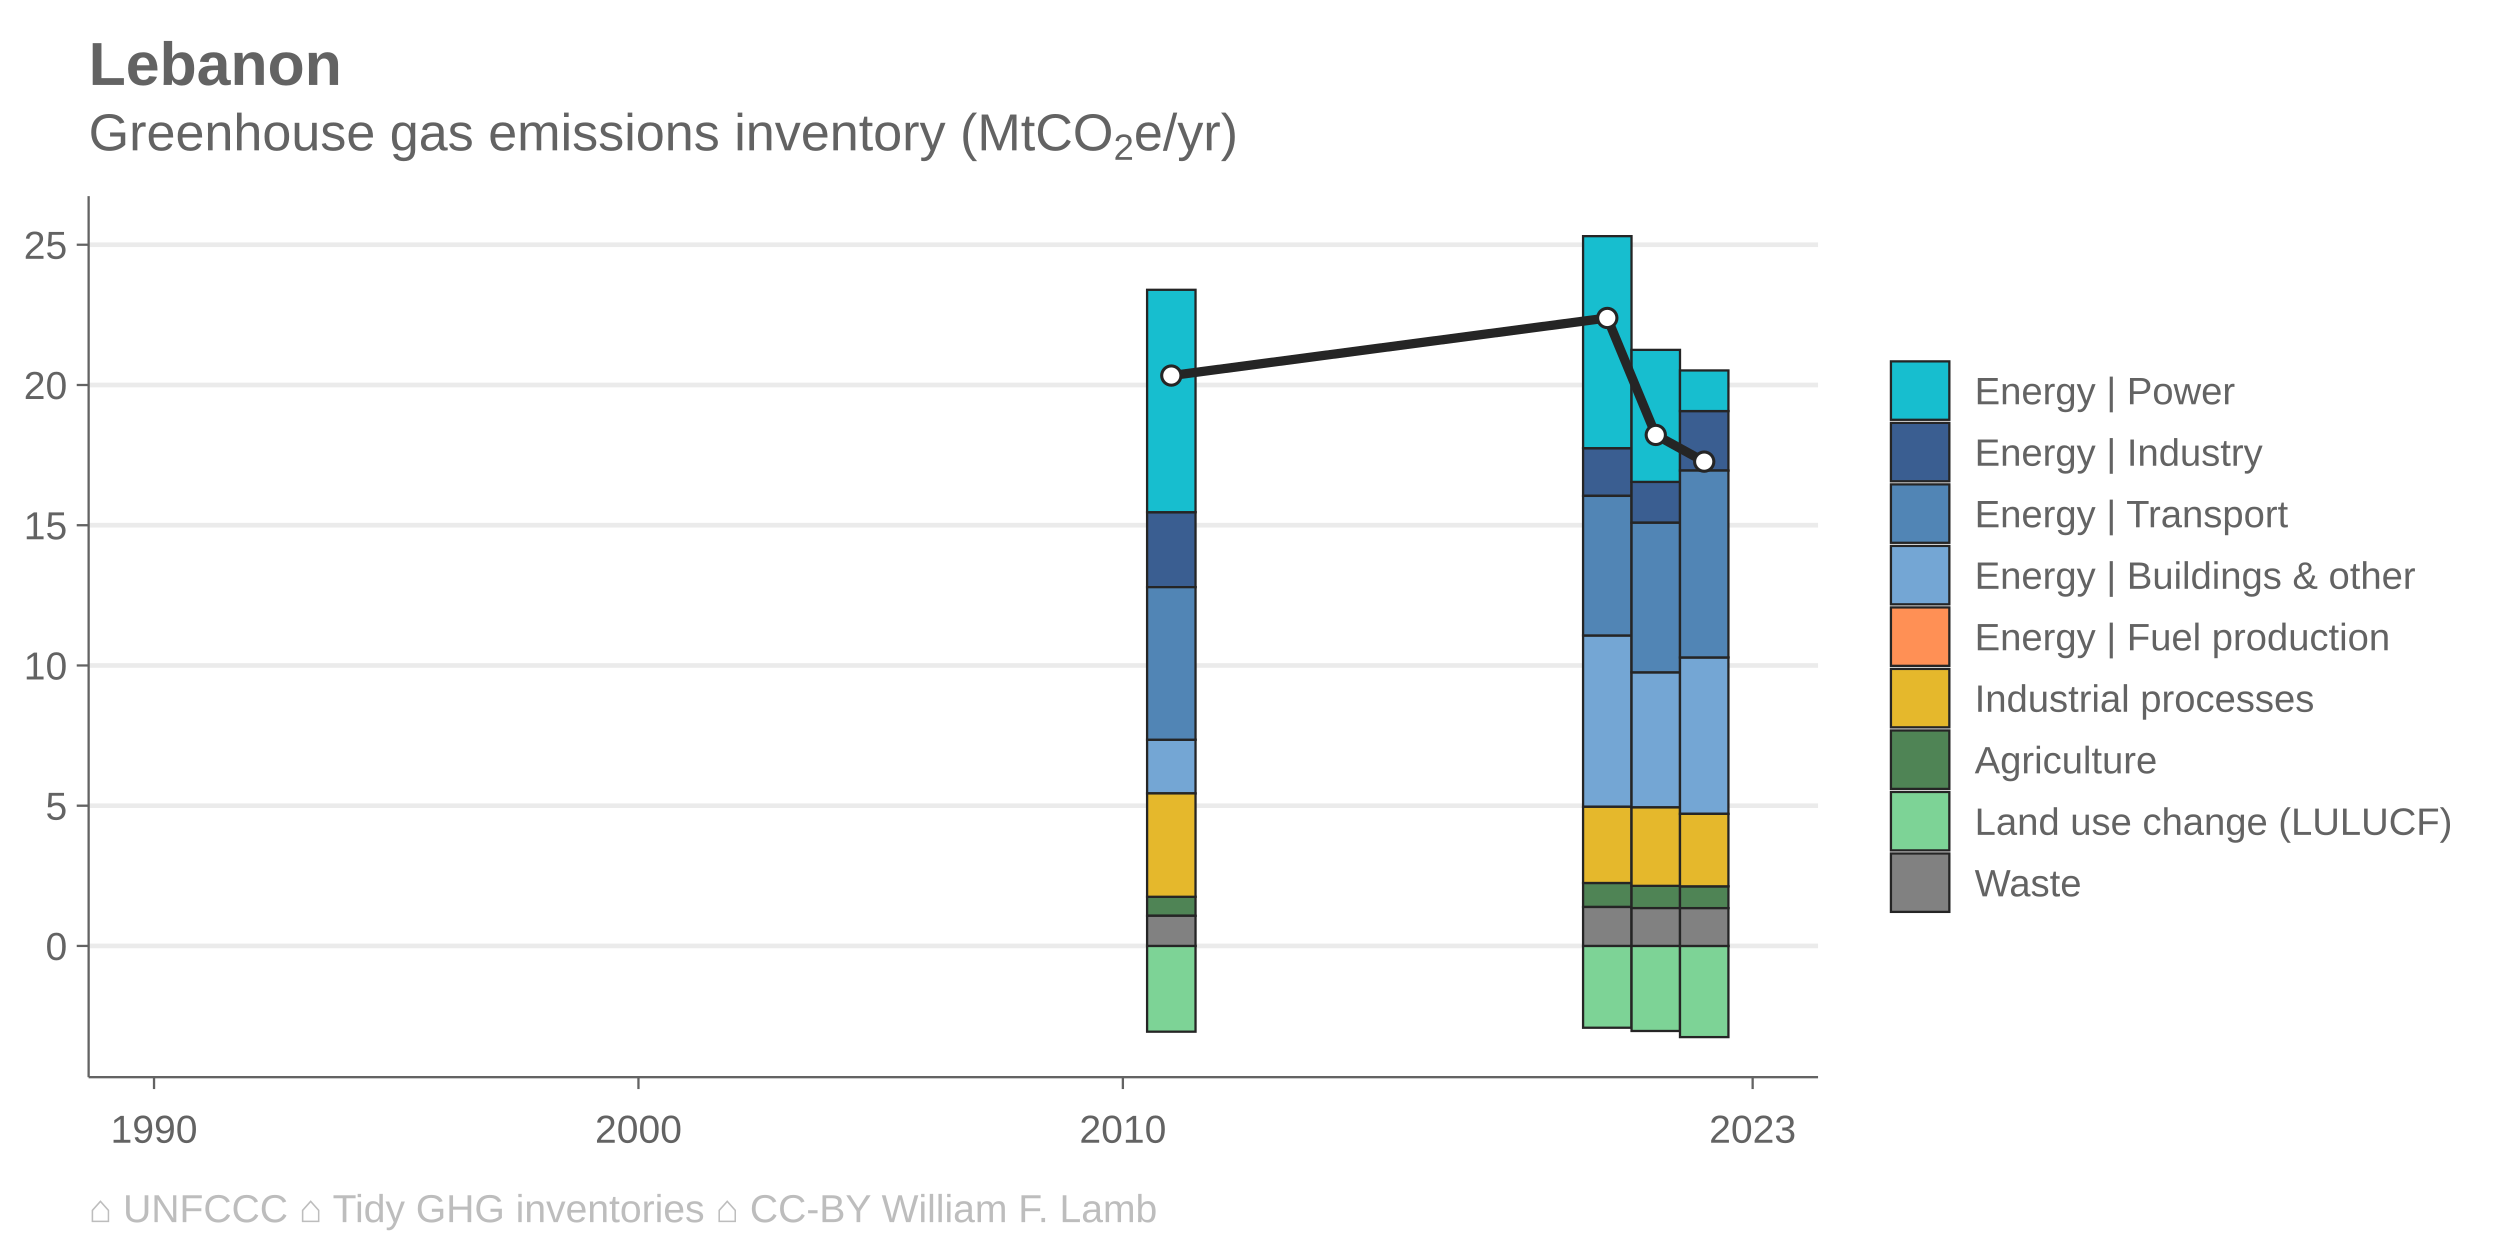
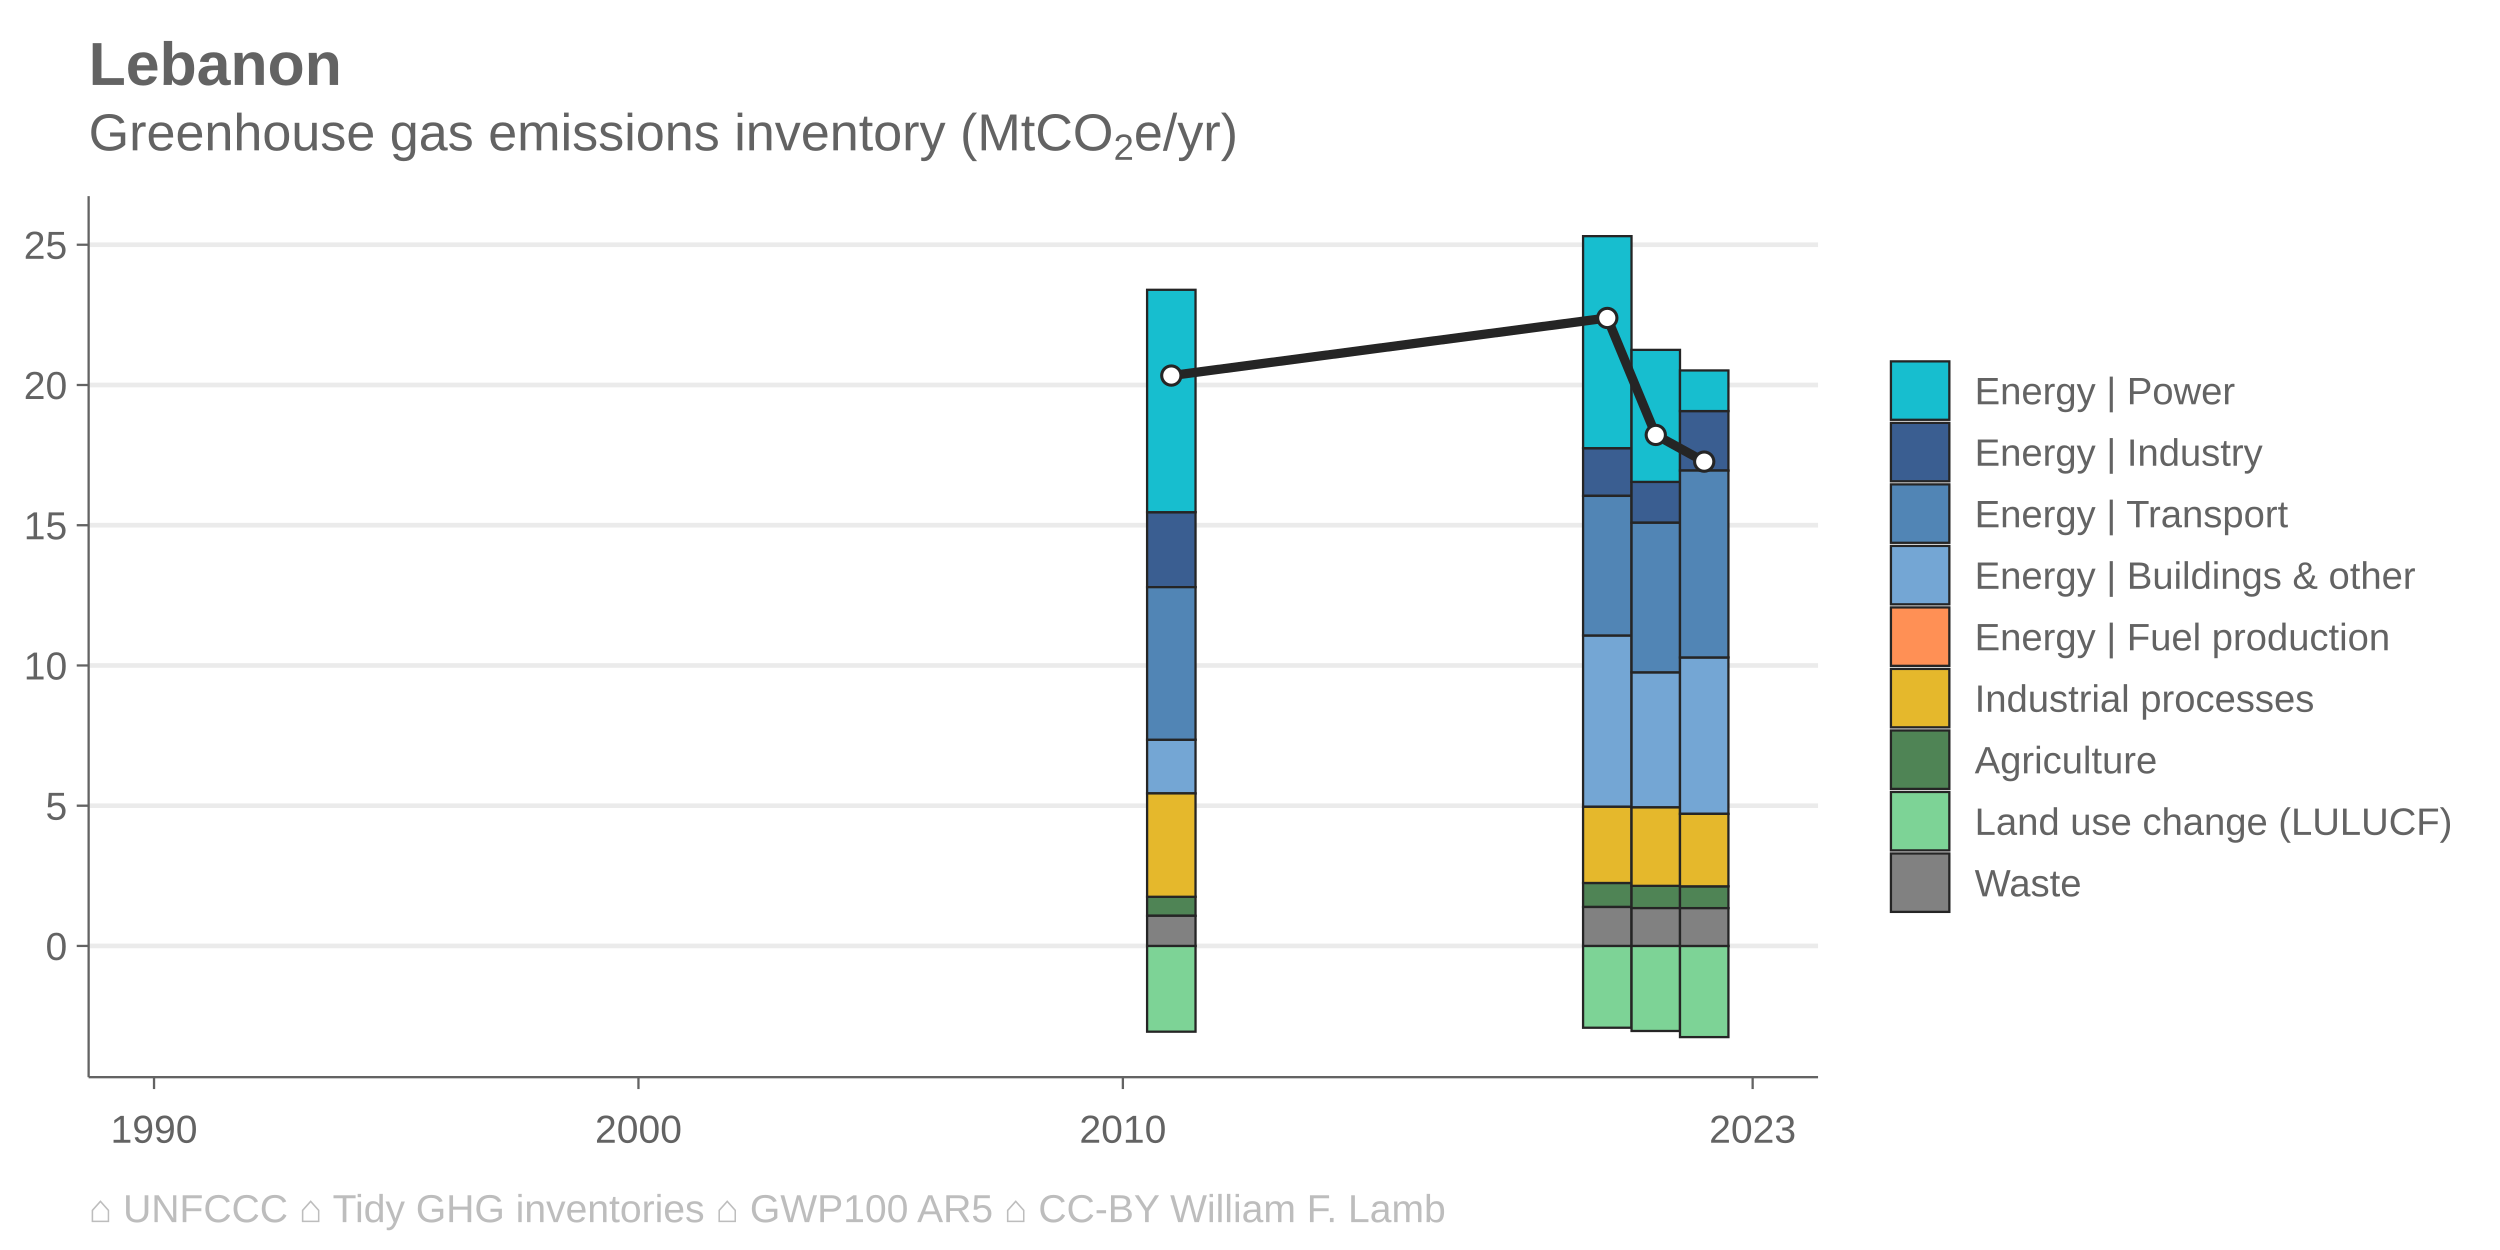
<svg xmlns="http://www.w3.org/2000/svg" class="svglite" width="576.00pt" height="288.00pt" viewBox="0 0 576.00 288.00">
  <defs>
    <style type="text/css">
    .svglite line, .svglite polyline, .svglite polygon, .svglite path, .svglite rect, .svglite circle {
      fill: none;
      stroke: #000000;
      stroke-linecap: round;
      stroke-linejoin: round;
      stroke-miterlimit: 10.00;
    }
    .svglite text {
      white-space: pre;
    }
  </style>
  </defs>
  <rect width="100%" height="100%" style="stroke: none; fill: #FFFFFF;" />
  <defs>
    <clipPath id="cpMC4wMHw1NzYuMDB8MC4wMHwyODguMDA=">
      <rect x="0.00" y="0.00" width="576.00" height="288.00" />
    </clipPath>
  </defs>
  <g clip-path="url(#cpMC4wMHw1NzYuMDB8MC4wMHwyODguMDA=)">
    <rect x="0" y="0.00" width="576.00" height="288.00" style="stroke-width: 1.07; stroke: #FFFFFF; fill: #FFFFFF;" />
  </g>
  <defs>
    <clipPath id="cpMjAuNDJ8NDE4Ljg4fDQ1LjE5fDI0OC4xOA==">
      <rect x="20.42" y="45.19" width="398.46" height="202.99" />
    </clipPath>
  </defs>
  <g clip-path="url(#cpMjAuNDJ8NDE4Ljg4fDQ1LjE5fDI0OC4xOA==)">
    <polyline points="20.42,217.94 418.88,217.94 " style="stroke-width: 1.07; stroke: #EBEBEB; stroke-linecap: butt;" />
    <polyline points="20.42,185.63 418.88,185.63 " style="stroke-width: 1.07; stroke: #EBEBEB; stroke-linecap: butt;" />
    <polyline points="20.42,153.32 418.88,153.32 " style="stroke-width: 1.07; stroke: #EBEBEB; stroke-linecap: butt;" />
    <polyline points="20.42,121.01 418.88,121.01 " style="stroke-width: 1.07; stroke: #EBEBEB; stroke-linecap: butt;" />
    <polyline points="20.42,88.70 418.88,88.70 " style="stroke-width: 1.07; stroke: #EBEBEB; stroke-linecap: butt;" />
    <polyline points="20.42,56.39 418.88,56.39 " style="stroke-width: 1.07; stroke: #EBEBEB; stroke-linecap: butt;" />
    <rect x="264.29" y="206.62" width="11.16" height="4.38" style="stroke-width: 0.53; stroke: #252525; stroke-linecap: butt; stroke-linejoin: miter; fill: #4F8455;" />
    <rect x="264.29" y="170.43" width="11.16" height="12.37" style="stroke-width: 0.53; stroke: #252525; stroke-linecap: butt; stroke-linejoin: miter; fill: #74A6D4;" />
    <rect x="264.29" y="182.80" width="11.16" height="0.00" style="stroke-width: 0.53; stroke: #252525; stroke-linecap: butt; stroke-linejoin: miter; fill: #FF9055;" />
    <rect x="264.29" y="118.01" width="11.16" height="17.27" style="stroke-width: 0.53; stroke: #252525; stroke-linecap: butt; stroke-linejoin: miter; fill: #3A5E91;" />
    <rect x="264.29" y="66.77" width="11.16" height="51.24" style="stroke-width: 0.53; stroke: #252525; stroke-linecap: butt; stroke-linejoin: miter; fill: #17BECF;" />
    <rect x="264.29" y="135.28" width="11.16" height="35.15" style="stroke-width: 0.53; stroke: #252525; stroke-linecap: butt; stroke-linejoin: miter; fill: #5185B5;" />
    <rect x="264.29" y="182.80" width="11.16" height="23.82" style="stroke-width: 0.53; stroke: #252525; stroke-linecap: butt; stroke-linejoin: miter; fill: #E5B82C;" />
    <rect x="264.29" y="217.94" width="11.16" height="19.76" style="stroke-width: 0.53; stroke: #252525; stroke-linecap: butt; stroke-linejoin: miter; fill: #7DD396;" />
    <rect x="264.29" y="211.00" width="11.16" height="6.94" style="stroke-width: 0.53; stroke: #252525; stroke-linecap: butt; stroke-linejoin: miter; fill: #818181;" />
    <rect x="364.74" y="203.44" width="11.16" height="5.53" style="stroke-width: 0.53; stroke: #252525; stroke-linecap: butt; stroke-linejoin: miter; fill: #4F8455;" />
    <rect x="364.74" y="146.41" width="11.16" height="39.49" style="stroke-width: 0.53; stroke: #252525; stroke-linecap: butt; stroke-linejoin: miter; fill: #74A6D4;" />
    <rect x="364.74" y="185.89" width="11.16" height="0.00" style="stroke-width: 0.53; stroke: #252525; stroke-linecap: butt; stroke-linejoin: miter; fill: #FF9055;" />
    <rect x="364.74" y="103.26" width="11.16" height="10.99" style="stroke-width: 0.53; stroke: #252525; stroke-linecap: butt; stroke-linejoin: miter; fill: #3A5E91;" />
    <rect x="364.74" y="54.41" width="11.16" height="48.85" style="stroke-width: 0.53; stroke: #252525; stroke-linecap: butt; stroke-linejoin: miter; fill: #17BECF;" />
    <rect x="364.74" y="114.25" width="11.16" height="32.16" style="stroke-width: 0.53; stroke: #252525; stroke-linecap: butt; stroke-linejoin: miter; fill: #5185B5;" />
    <rect x="364.74" y="185.89" width="11.16" height="17.55" style="stroke-width: 0.53; stroke: #252525; stroke-linecap: butt; stroke-linejoin: miter; fill: #E5B82C;" />
    <rect x="364.74" y="217.94" width="11.16" height="18.85" style="stroke-width: 0.53; stroke: #252525; stroke-linecap: butt; stroke-linejoin: miter; fill: #7DD396;" />
    <rect x="364.74" y="208.97" width="11.16" height="8.97" style="stroke-width: 0.53; stroke: #252525; stroke-linecap: butt; stroke-linejoin: miter; fill: #818181;" />
    <rect x="375.91" y="204.10" width="11.16" height="5.13" style="stroke-width: 0.53; stroke: #252525; stroke-linecap: butt; stroke-linejoin: miter; fill: #4F8455;" />
    <rect x="375.91" y="154.90" width="11.16" height="31.13" style="stroke-width: 0.53; stroke: #252525; stroke-linecap: butt; stroke-linejoin: miter; fill: #74A6D4;" />
    <rect x="375.91" y="186.03" width="11.16" height="0.00" style="stroke-width: 0.53; stroke: #252525; stroke-linecap: butt; stroke-linejoin: miter; fill: #FF9055;" />
    <rect x="375.91" y="111.03" width="11.16" height="9.41" style="stroke-width: 0.53; stroke: #252525; stroke-linecap: butt; stroke-linejoin: miter; fill: #3A5E91;" />
    <rect x="375.91" y="80.61" width="11.16" height="30.42" style="stroke-width: 0.53; stroke: #252525; stroke-linecap: butt; stroke-linejoin: miter; fill: #17BECF;" />
    <rect x="375.91" y="120.45" width="11.16" height="34.45" style="stroke-width: 0.53; stroke: #252525; stroke-linecap: butt; stroke-linejoin: miter; fill: #5185B5;" />
    <rect x="375.91" y="186.03" width="11.16" height="18.07" style="stroke-width: 0.53; stroke: #252525; stroke-linecap: butt; stroke-linejoin: miter; fill: #E5B82C;" />
    <rect x="375.91" y="217.94" width="11.16" height="19.60" style="stroke-width: 0.53; stroke: #252525; stroke-linecap: butt; stroke-linejoin: miter; fill: #7DD396;" />
    <rect x="375.91" y="209.23" width="11.16" height="8.71" style="stroke-width: 0.53; stroke: #252525; stroke-linecap: butt; stroke-linejoin: miter; fill: #818181;" />
    <rect x="387.07" y="204.21" width="11.16" height="5.02" style="stroke-width: 0.53; stroke: #252525; stroke-linecap: butt; stroke-linejoin: miter; fill: #4F8455;" />
    <rect x="387.07" y="151.48" width="11.16" height="36.04" style="stroke-width: 0.53; stroke: #252525; stroke-linecap: butt; stroke-linejoin: miter; fill: #74A6D4;" />
    <rect x="387.07" y="187.51" width="11.16" height="0.00" style="stroke-width: 0.53; stroke: #252525; stroke-linecap: butt; stroke-linejoin: miter; fill: #FF9055;" />
    <rect x="387.07" y="94.71" width="11.16" height="13.71" style="stroke-width: 0.53; stroke: #252525; stroke-linecap: butt; stroke-linejoin: miter; fill: #3A5E91;" />
    <rect x="387.07" y="85.35" width="11.16" height="9.36" style="stroke-width: 0.53; stroke: #252525; stroke-linecap: butt; stroke-linejoin: miter; fill: #17BECF;" />
    <rect x="387.07" y="108.42" width="11.16" height="43.05" style="stroke-width: 0.53; stroke: #252525; stroke-linecap: butt; stroke-linejoin: miter; fill: #5185B5;" />
    <rect x="387.07" y="187.51" width="11.16" height="16.70" style="stroke-width: 0.53; stroke: #252525; stroke-linecap: butt; stroke-linejoin: miter; fill: #E5B82C;" />
    <rect x="387.07" y="217.94" width="11.16" height="21.01" style="stroke-width: 0.53; stroke: #252525; stroke-linecap: butt; stroke-linejoin: miter; fill: #7DD396;" />
    <rect x="387.07" y="209.24" width="11.16" height="8.71" style="stroke-width: 0.53; stroke: #252525; stroke-linecap: butt; stroke-linejoin: miter; fill: #818181;" />
    <polyline points="269.87,86.53 370.32,73.26 381.49,100.21 392.65,106.36 " style="stroke-width: 2.13; stroke: #252525; stroke-linecap: butt;" />
    <circle cx="269.87" cy="86.53" r="2.22" style="stroke-width: 0.71; stroke: #252525; fill: #FFFFFF;" />
    <circle cx="370.32" cy="73.26" r="2.22" style="stroke-width: 0.71; stroke: #252525; fill: #FFFFFF;" />
    <circle cx="381.49" cy="100.21" r="2.22" style="stroke-width: 0.71; stroke: #252525; fill: #FFFFFF;" />
    <circle cx="392.65" cy="106.36" r="2.22" style="stroke-width: 0.71; stroke: #252525; fill: #FFFFFF;" />
  </g>
  <g clip-path="url(#cpMC4wMHw1NzYuMDB8MC4wMHwyODguMDA=)">
    <polyline points="20.42,248.18 20.42,45.19 " style="stroke-width: 0.53; stroke: #636363; stroke-linecap: butt;" />
    <text x="15.49" y="221.17" text-anchor="end" style="font-size: 9.00px;fill: #636363; font-family: &quot;Arial&quot;;" textLength="5.00px" lengthAdjust="spacingAndGlyphs">0</text>
    <text x="15.49" y="188.86" text-anchor="end" style="font-size: 9.00px;fill: #636363; font-family: &quot;Arial&quot;;" textLength="5.00px" lengthAdjust="spacingAndGlyphs">5</text>
    <text x="15.49" y="156.55" text-anchor="end" style="font-size: 9.00px;fill: #636363; font-family: &quot;Arial&quot;;" textLength="10.01px" lengthAdjust="spacingAndGlyphs">10</text>
    <text x="15.49" y="124.24" text-anchor="end" style="font-size: 9.00px;fill: #636363; font-family: &quot;Arial&quot;;" textLength="10.01px" lengthAdjust="spacingAndGlyphs">15</text>
    <text x="15.49" y="91.93" text-anchor="end" style="font-size: 9.00px;fill: #636363; font-family: &quot;Arial&quot;;" textLength="10.01px" lengthAdjust="spacingAndGlyphs">20</text>
    <text x="15.49" y="59.62" text-anchor="end" style="font-size: 9.00px;fill: #636363; font-family: &quot;Arial&quot;;" textLength="10.01px" lengthAdjust="spacingAndGlyphs">25</text>
    <polyline points="17.68,217.94 20.42,217.94 " style="stroke-width: 0.53; stroke: #636363; stroke-linecap: butt;" />
    <polyline points="17.68,185.63 20.42,185.63 " style="stroke-width: 0.53; stroke: #636363; stroke-linecap: butt;" />
    <polyline points="17.68,153.32 20.42,153.32 " style="stroke-width: 0.53; stroke: #636363; stroke-linecap: butt;" />
    <polyline points="17.68,121.01 20.42,121.01 " style="stroke-width: 0.53; stroke: #636363; stroke-linecap: butt;" />
    <polyline points="17.68,88.70 20.42,88.70 " style="stroke-width: 0.53; stroke: #636363; stroke-linecap: butt;" />
    <polyline points="17.68,56.39 20.42,56.39 " style="stroke-width: 0.53; stroke: #636363; stroke-linecap: butt;" />
    <polyline points="20.42,248.18 418.88,248.18 " style="stroke-width: 0.53; stroke: #636363; stroke-linecap: butt;" />
    <polyline points="35.49,250.92 35.49,248.18 " style="stroke-width: 0.53; stroke: #636363; stroke-linecap: butt;" />
    <polyline points="147.10,250.92 147.10,248.18 " style="stroke-width: 0.53; stroke: #636363; stroke-linecap: butt;" />
    <polyline points="258.71,250.92 258.71,248.18 " style="stroke-width: 0.53; stroke: #636363; stroke-linecap: butt;" />
    <polyline points="403.81,250.92 403.81,248.18 " style="stroke-width: 0.53; stroke: #636363; stroke-linecap: butt;" />
    <text x="35.49" y="263.28" text-anchor="middle" style="font-size: 9.00px;fill: #636363; font-family: &quot;Arial&quot;;" textLength="20.02px" lengthAdjust="spacingAndGlyphs">1990</text>
    <text x="147.10" y="263.28" text-anchor="middle" style="font-size: 9.00px;fill: #636363; font-family: &quot;Arial&quot;;" textLength="20.02px" lengthAdjust="spacingAndGlyphs">2000</text>
    <text x="258.71" y="263.28" text-anchor="middle" style="font-size: 9.00px;fill: #636363; font-family: &quot;Arial&quot;;" textLength="20.02px" lengthAdjust="spacingAndGlyphs">2010</text>
    <text x="403.81" y="263.28" text-anchor="middle" style="font-size: 9.00px;fill: #636363; font-family: &quot;Arial&quot;;" textLength="20.02px" lengthAdjust="spacingAndGlyphs">2023</text>
    <rect x="429.84" y="77.42" width="140.69" height="138.52" style="stroke-width: 1.07; stroke: none; fill: #FFFFFF;" />
    <rect x="435.67" y="83.26" width="13.46" height="13.46" style="stroke-width: 0.53; stroke: #252525; stroke-linecap: butt; stroke-linejoin: miter; fill: #17BECF;" />
    <rect x="435.67" y="97.43" width="13.46" height="13.46" style="stroke-width: 0.53; stroke: #252525; stroke-linecap: butt; stroke-linejoin: miter; fill: #3A5E91;" />
    <rect x="435.67" y="111.60" width="13.46" height="13.46" style="stroke-width: 0.53; stroke: #252525; stroke-linecap: butt; stroke-linejoin: miter; fill: #5185B5;" />
    <rect x="435.67" y="125.78" width="13.46" height="13.46" style="stroke-width: 0.53; stroke: #252525; stroke-linecap: butt; stroke-linejoin: miter; fill: #74A6D4;" />
    <rect x="435.67" y="139.95" width="13.46" height="13.46" style="stroke-width: 0.53; stroke: #252525; stroke-linecap: butt; stroke-linejoin: miter; fill: #FF9055;" />
    <rect x="435.67" y="154.12" width="13.46" height="13.46" style="stroke-width: 0.53; stroke: #252525; stroke-linecap: butt; stroke-linejoin: miter; fill: #E5B82C;" />
    <rect x="435.67" y="168.30" width="13.46" height="13.46" style="stroke-width: 0.53; stroke: #252525; stroke-linecap: butt; stroke-linejoin: miter; fill: #4F8455;" />
    <rect x="435.67" y="182.47" width="13.46" height="13.46" style="stroke-width: 0.53; stroke: #252525; stroke-linecap: butt; stroke-linejoin: miter; fill: #7DD396;" />
    <rect x="435.67" y="196.64" width="13.46" height="13.46" style="stroke-width: 0.53; stroke: #252525; stroke-linecap: butt; stroke-linejoin: miter; fill: #818181;" />
    <text x="454.97" y="93.14" style="font-size: 8.80px;fill: #636363; font-family: &quot;Arial&quot;;" textLength="60.00px" lengthAdjust="spacingAndGlyphs">Energy | Power</text>
    <text x="454.97" y="107.31" style="font-size: 8.80px;fill: #636363; font-family: &quot;Arial&quot;;" textLength="66.38px" lengthAdjust="spacingAndGlyphs">Energy | Industry</text>
    <text x="454.97" y="121.48" style="font-size: 8.80px;fill: #636363; font-family: &quot;Arial&quot;;" textLength="72.24px" lengthAdjust="spacingAndGlyphs">Energy | Transport</text>
    <text x="454.97" y="135.66" style="font-size: 8.80px;fill: #636363; font-family: &quot;Arial&quot;;" textLength="101.60px" lengthAdjust="spacingAndGlyphs">Energy | Buildings &amp; other</text>
    <text x="454.97" y="149.83" style="font-size: 8.80px;fill: #636363; font-family: &quot;Arial&quot;;" textLength="95.73px" lengthAdjust="spacingAndGlyphs">Energy | Fuel production</text>
    <text x="454.97" y="164.00" style="font-size: 8.80px;fill: #636363; font-family: &quot;Arial&quot;;" textLength="78.27px" lengthAdjust="spacingAndGlyphs">Industrial processes</text>
    <text x="454.97" y="178.18" style="font-size: 8.80px;fill: #636363; font-family: &quot;Arial&quot;;" textLength="42.06px" lengthAdjust="spacingAndGlyphs">Agriculture</text>
    <text x="454.97" y="192.35" style="font-size: 8.80px;fill: #636363; font-family: &quot;Arial&quot;;" textLength="110.07px" lengthAdjust="spacingAndGlyphs">Land use change (LULUCF)</text>
    <text x="454.97" y="206.52" style="font-size: 8.80px;fill: #636363; font-family: &quot;Arial&quot;;" textLength="24.62px" lengthAdjust="spacingAndGlyphs">Waste</text>
    <text x="20.42" y="34.64" style="font-size: 12.00px;fill: #636363; font-family: &quot;Arial&quot;;" textLength="236.15px" lengthAdjust="spacingAndGlyphs">Greenhouse gas emissions inventory (MtCO</text>
    <text x="256.57" y="36.82" style="font-size: 8.40px;fill: #636363; font-family: &quot;Arial&quot;;" textLength="4.67px" lengthAdjust="spacingAndGlyphs">2</text>
    <text x="261.24" y="34.64" style="font-size: 12.00px;fill: #636363; font-family: &quot;Arial&quot;;" textLength="24.00px" lengthAdjust="spacingAndGlyphs">e/yr)</text>
    <text x="20.42" y="19.57" style="font-size: 14.00px; font-weight: bold;fill: #636363; font-family: &quot;Arial&quot;;" textLength="58.30px" lengthAdjust="spacingAndGlyphs">Lebanon</text>
-     <text x="20.42" y="281.58" style="font-size: 9.00px;fill: #BDBDBD; font-family: &quot;Arial&quot;;" textLength="256.17px" lengthAdjust="spacingAndGlyphs">⌂ UNFCCC   ⌂ Tidy GHG inventories   ⌂ CC-BY William F. Lamb</text>
+     <text x="20.42" y="281.58" style="font-size: 9.00px;fill: #BDBDBD; font-family: &quot;Arial&quot;;" textLength="327.62px" lengthAdjust="spacingAndGlyphs">⌂ UNFCCC   ⌂ Tidy GHG inventories   ⌂ GWP100 AR5   ⌂ CC-BY William F. Lamb</text>
  </g>
</svg>
